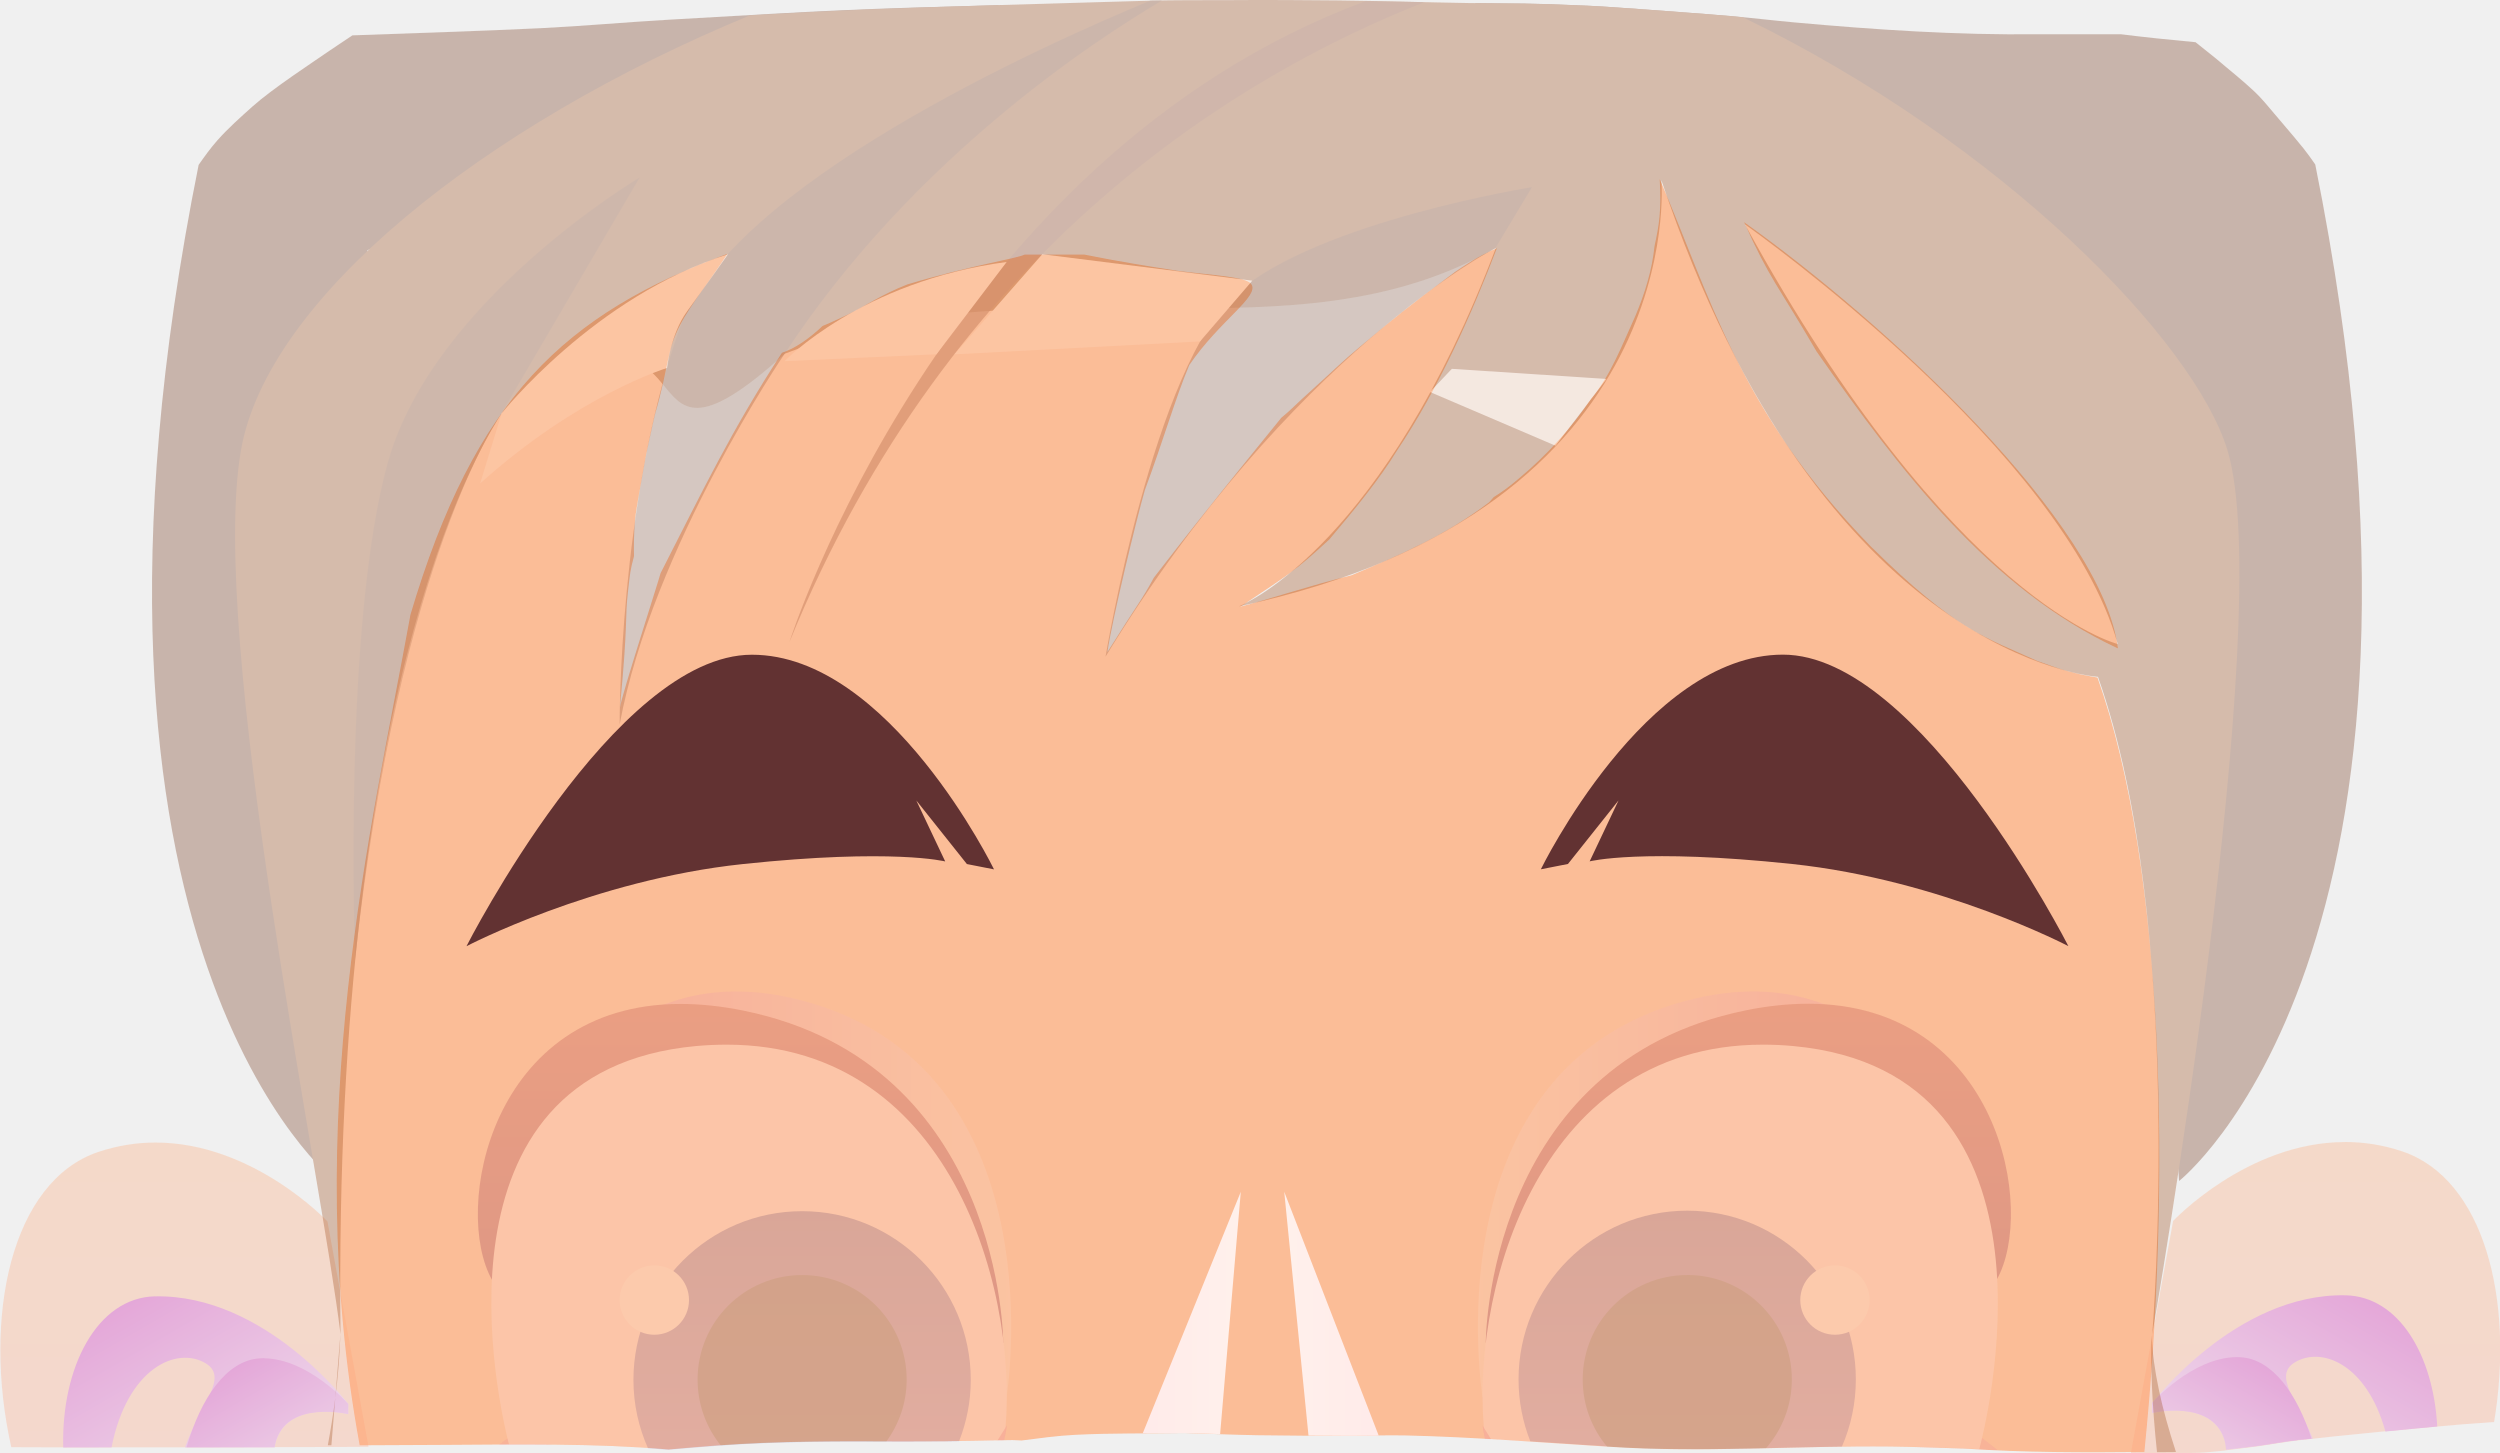
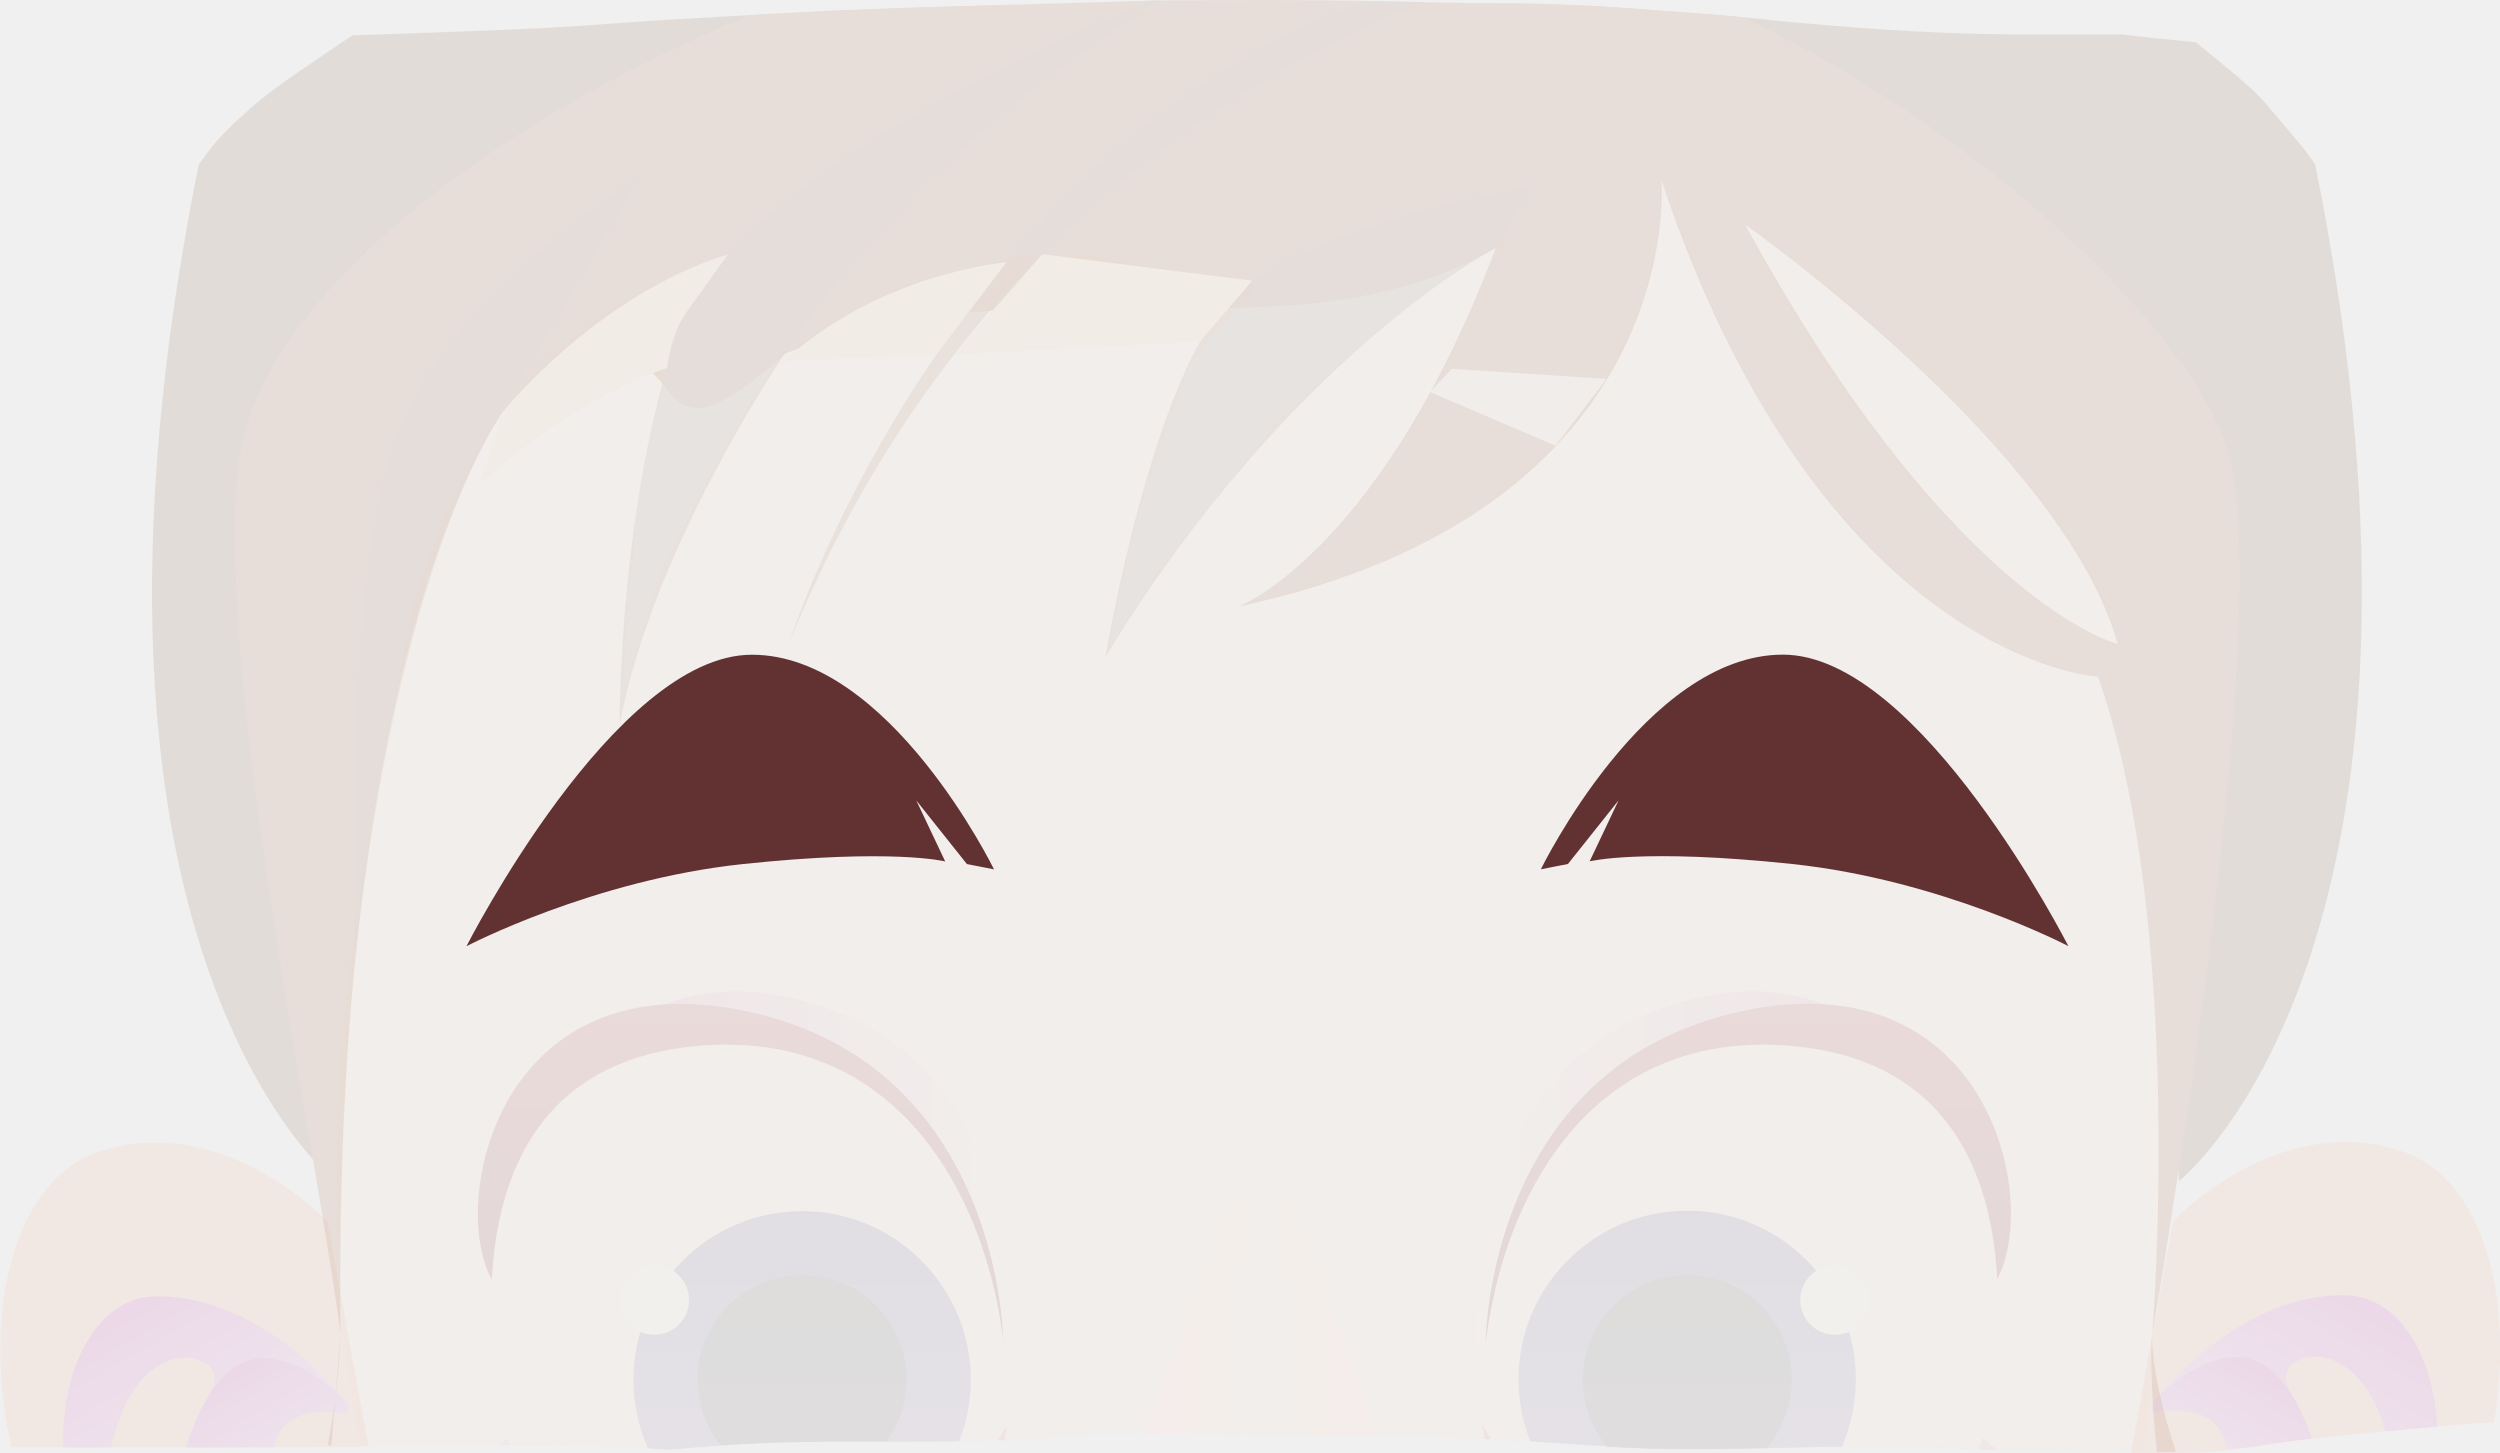
<svg xmlns="http://www.w3.org/2000/svg" xmlns:xlink="http://www.w3.org/1999/xlink" viewBox="0 0 48.94 28.43">
  <defs>
    <linearGradient id="linearGradient1618" x2="1" gradientTransform="matrix(0 -6.603 6.603 0 18.49 44.49)" gradientUnits="userSpaceOnUse">
      <stop style="stop-color:#8c7cd4" offset="0" />
      <stop style="stop-color:#8c7cd4" offset=".016" />
      <stop style="stop-color:#514c9a" offset="1" />
    </linearGradient>
    <linearGradient id="linearGradient10246" x2="1" gradientTransform="matrix(0 -11.62 11.62 0 47.79 48.14)" gradientUnits="userSpaceOnUse">
      <stop style="stop-color:#ff9b86" offset="0" />
      <stop style="stop-color:#ff9b86" offset=".034" />
      <stop style="stop-color:#ffa670" offset=".953" />
      <stop style="stop-color:#ffa670" offset="1" />
    </linearGradient>
    <linearGradient id="linearGradient10276" x2="1" gradientTransform="matrix(3.272 -5.668 5.668 3.272 46.12 45.4)" gradientUnits="userSpaceOnUse">
      <stop style="stop-color:#fff" offset="0" />
      <stop style="stop-color:#ca00a4" offset=".994" />
      <stop style="stop-color:#ca00a4" offset="1" />
    </linearGradient>
    <linearGradient id="linearGradient10310" x2="1" gradientTransform="matrix(2.218 -3.842 3.842 2.218 45.39 45.02)" gradientUnits="userSpaceOnUse">
      <stop style="stop-color:#fff" offset="0" />
      <stop style="stop-color:#ca00a4" offset=".994" />
      <stop style="stop-color:#ca00a4" offset="1" />
    </linearGradient>
    <linearGradient id="linearGradient10380" x2="1" gradientTransform="matrix(0 -11.62 -11.62 0 3.983 33.97)" gradientUnits="userSpaceOnUse">
      <stop style="stop-color:#ff9b86" offset="0" />
      <stop style="stop-color:#ff9b86" offset=".034" />
      <stop style="stop-color:#ffa670" offset=".953" />
      <stop style="stop-color:#ffa670" offset="1" />
    </linearGradient>
    <linearGradient id="linearGradient10410" x2="1" gradientTransform="matrix(-3.272 -5.668 -5.668 3.272 5.65 31.23)" gradientUnits="userSpaceOnUse">
      <stop style="stop-color:#fff" offset="0" />
      <stop style="stop-color:#ca00a4" offset=".994" />
      <stop style="stop-color:#ca00a4" offset="1" />
    </linearGradient>
    <linearGradient id="linearGradient10444" x2="1" gradientTransform="matrix(-2.218 -3.842 -3.842 2.218 6.388 30.85)" gradientUnits="userSpaceOnUse">
      <stop style="stop-color:#fff" offset="0" />
      <stop style="stop-color:#ca00a4" offset=".994" />
      <stop style="stop-color:#ca00a4" offset="1" />
    </linearGradient>
    <linearGradient id="linearGradient10572" x2="1" gradientTransform="matrix(-9.972 0 0 9.972 22.59 37.56)" gradientUnits="userSpaceOnUse">
      <stop style="stop-color:#fff" offset="0" />
      <stop style="stop-color:#ca00a4" offset=".994" />
      <stop style="stop-color:#ca00a4" offset="1" />
    </linearGradient>
    <linearGradient id="linearGradient10606" x2="1" gradientTransform="matrix(-9.878 0 0 9.878 19.28 29.58)" gradientUnits="userSpaceOnUse">
      <stop style="stop-color:#fff" offset="0" />
      <stop style="stop-color:#ca00a4" offset=".994" />
      <stop style="stop-color:#ca00a4" offset="1" />
    </linearGradient>
    <linearGradient id="linearGradient10638" x2="1" gradientTransform="matrix(0 -6.636 -6.636 0 17.29 40.47)" gradientUnits="userSpaceOnUse">
      <stop style="stop-color:#64003c" offset="0" />
      <stop style="stop-color:#a6252f" offset="1" />
    </linearGradient>
    <radialGradient id="radialGradient10662" cx="7504" cy="3382" r="290.9" gradientTransform="matrix(.9951 0 0 1.005 -2.743 -14.17)">
      <stop style="stop-color:#fff0eb" offset="0" />
      <stop style="stop-color:#fff0eb" offset=".034" />
      <stop style="stop-color:#ffe7e9" offset=".977" />
      <stop style="stop-color:#ffe7e9" offset="1" />
    </radialGradient>
    <linearGradient id="linearGradient10750" x2="1" gradientTransform="matrix(9.972 0 0 9.972 31.72 37.56)" gradientUnits="userSpaceOnUse">
      <stop style="stop-color:#fff" offset="0" />
      <stop style="stop-color:#ca00a4" offset=".994" />
      <stop style="stop-color:#ca00a4" offset="1" />
    </linearGradient>
    <linearGradient id="linearGradient10784" x2="1" gradientTransform="matrix(9.878 0 0 9.878 32.29 43.75)" gradientUnits="userSpaceOnUse">
      <stop style="stop-color:#fff" offset="0" />
      <stop style="stop-color:#ca00a4" offset=".994" />
      <stop style="stop-color:#ca00a4" offset="1" />
    </linearGradient>
    <linearGradient id="linearGradient10816" x2="1" gradientTransform="matrix(0 -6.636 6.636 0 37.02 40.47)" gradientUnits="userSpaceOnUse">
      <stop style="stop-color:#64003c" offset="0" />
      <stop style="stop-color:#a6252f" offset="1" />
    </linearGradient>
    <radialGradient id="radialGradient10840" cx="8084" cy="3382" r="290.9" gradientTransform="scale(.9951 1.005)">
      <stop style="stop-color:#fff0eb" offset="0" />
      <stop style="stop-color:#fff0eb" offset=".034" />
      <stop style="stop-color:#ffe7e9" offset=".977" />
      <stop style="stop-color:#ffe7e9" offset="1" />
    </radialGradient>
    <linearGradient id="linearGradient2410" x1="78.14" x2="85.35" y1="270" y2="270" gradientTransform="matrix(-.4421 0 0 -.3049 61.62 123.3)" gradientUnits="userSpaceOnUse" xlink:href="#radialGradient7554" />
    <radialGradient id="radialGradient7554" cx="40.4" cy="757.7" r="3.422" gradientTransform="scale(1.83 .5465)">
      <stop style="stop-color:#fff0eb" offset="0" />
      <stop style="stop-color:#fff0eb" offset=".034" />
      <stop style="stop-color:#ffe7e9" offset=".977" />
      <stop style="stop-color:#ffe7e9" offset="1" />
    </radialGradient>
    <linearGradient id="linearGradient2437" x1="77.71" x2="85.83" y1="268.7" y2="268.7" gradientTransform="matrix(.3682 0 0 -.3049 -.6822 123.3)" gradientUnits="userSpaceOnUse" xlink:href="#radialGradient7554" />
    <linearGradient id="linearGradient1620" x2="1" gradientTransform="matrix(0 -6.603 6.603 0 18.49 44.49)" gradientUnits="userSpaceOnUse" xlink:href="#linearGradient1618" />
    <linearGradient id="linearGradient17660" x2="1" gradientTransform="matrix(0 -6.603 6.603 0 15.75 30.32)" gradientUnits="userSpaceOnUse" xlink:href="#linearGradient1618" />
  </defs>
-   <g id="gr_face" transform="translate(-2.79 -14.18)" style="opacity:.7">
-     <path transform="translate(2.79 14.18)" d="m32.49 3.5c0.037 0.624-0.012 0.908-0.101 1.318-0.048 0.468-0.188 0.919-0.369 1.352-0.26 0.571-0.491 1.186-0.875 1.639-0.37 0.552-0.852 1.092-1.406 1.553-0.214 0.183-0.327 0.261-0.5 0.371-0.031 0.034-0.059 0.071-0.092 0.103-0.843 0.638-1.721 1.021-2.691 1.426-0.805 0.198-1.546 0.449-2.171 0.614 0.966-0.647 1.06-0.691 1.739-1.317 0.482-0.57 0.986-1.183 1.314-1.723 0.819-1.214 1.485-2.716 1.965-3.978-0.421 0.184-0.58 0.308-0.842 0.48 8.74e-4 0.006-0.003 0.01-0.012 0.01-0.027 0.021-0.051 0.039-0.084 0.064-0.004 0.003-8e-3 5e-3 -0.012 0.008-0.722 0.534-1.116 0.848-1.734 1.371-0.344 0.286-0.568 0.51-0.889 0.798-0.412 0.37-0.437 0.418-0.648 0.59-0.785 0.973-1.349 1.649-2.494 3.129-0.264 0.487-0.289 0.466-0.909 1.456 0.088-0.612 0.57-2.609 0.732-3.167 0.366-0.987 0.605-1.823 0.871-2.451 0.596-0.876 1.382-1.343 1.213-1.584-0.102-0.146-0.755-0.173-1.446-0.261-0.637-0.101-1.121-0.177-1.82-0.317h-1.172c-0.165 0.082-1.032 0.205-2.295 0.584-0.517 0.203-0.797 0.411-1.227 0.62-0.144 0.064-0.285 0.135-0.432 0.193-0.263 0.251-0.554 0.449-0.796 0.525-0.991 1.523-1.527 2.653-2.376 4.315-0.02 0.098-0.768 2.401-0.796 2.635 0.167-1.73 0.093-1.72 0.161-2.297 0.043-0.368 0.037-0.375 0.115-0.67-6.71e-4 -0.111-0.003-0.221 0-0.332 0.003-0.123 0.01-0.245 0.02-0.367 0.01-0.134 0.053-0.37 0.072-0.482 0.03-0.174 0.063-0.348 0.094-0.521 0.06-0.342 0.03-0.189 0.141-0.699 0.029-0.133 0.057-0.266 0.09-0.398 0.268-0.917 0.211-1.198 0.486-1.729 0.197-0.381 0.611-0.907 0.926-1.392-3.173 1.173-4.942 2.804-6.205 7.064-0.758 4.179-2.167 9.884-0.994 16.26 0.553-2e-3 1.105-0.004 1.658-0.008 1.463-0.009 2.929-0.034 4.389 0.09 0.314-0.027 0.627-0.055 0.941-0.078 1.214-0.09 2.434-0.087 3.65-0.08 1.467-0.006 0.264 0.002 1.373-0.012 0.194-0.002 0.465-0.013 0.768-0.014 0.056-1.95e-4 0.119 0.007 0.178 0.008 0.35-0.044 0.699-0.094 1.051-0.111 0.711-0.036 1.425-0.023 2.137-0.035 0.478 0.014 0.954 0.035 1.432 0.043 0.593 0.01 1.187 0.011 1.779 0.012 0.371 5e-4 0.741-0.017 1.111-0.008 1.343 0.03 2.683 0.141 4.023 0.223 1.825 0.119 3.654-0.025 5.48-0.006 0.485 0.006 0.969 0.027 1.453 0.041 1.169 0.078 2.342 0.078 3.514 0.066 0.523-5.15 0.419-11.38-0.918-15.16-0.481-0.081-0.656-0.136-1.187-0.329-0.972-0.446-1.563-0.569-3.25-2.238-2.596-2.663-3.159-4.953-4.134-7.194zm1.652 0.849c0.509 1.135 0.658 1.224 1.42 2.533 1.636 2.338 3.395 4.645 5.898 5.811-0.298-2.44-4.546-6.376-7.318-8.344zm-20.84 4.326c-3.75e-4 0.002 4.54e-4 0.002 0 0.004 4.51e-4 -0.001 0.002-0.003 2e-3 -0.004z" style="fill:#ffa670" />
+   <g id="gr_face" transform="translate(-2.79 -14.18)" style="opacity:.2">
+     <path transform="translate(2.79 14.18)" d="m32.49 3.5c0.037 0.624-0.012 0.908-0.101 1.318-0.048 0.468-0.188 0.919-0.369 1.352-0.26 0.571-0.491 1.186-0.875 1.639-0.37 0.552-0.852 1.092-1.406 1.553-0.214 0.183-0.327 0.261-0.5 0.371-0.031 0.034-0.059 0.071-0.092 0.103-0.843 0.638-1.721 1.021-2.691 1.426-0.805 0.198-1.546 0.449-2.171 0.614 0.966-0.647 1.06-0.691 1.739-1.317 0.482-0.57 0.986-1.183 1.314-1.723 0.819-1.214 1.485-2.716 1.965-3.978-0.421 0.184-0.58 0.308-0.842 0.48 8.74e-4 0.006-0.003 0.01-0.012 0.01-0.027 0.021-0.051 0.039-0.084 0.064-0.004 0.003-8e-3 5e-3 -0.012 0.008-0.722 0.534-1.116 0.848-1.734 1.371-0.344 0.286-0.568 0.51-0.889 0.798-0.412 0.37-0.437 0.418-0.648 0.59-0.785 0.973-1.349 1.649-2.494 3.129-0.264 0.487-0.289 0.466-0.909 1.456 0.088-0.612 0.57-2.609 0.732-3.167 0.366-0.987 0.605-1.823 0.871-2.451 0.596-0.876 1.382-1.343 1.213-1.584-0.102-0.146-0.755-0.173-1.446-0.261-0.637-0.101-1.121-0.177-1.82-0.317h-1.172c-0.165 0.082-1.032 0.205-2.295 0.584-0.517 0.203-0.797 0.411-1.227 0.62-0.144 0.064-0.285 0.135-0.432 0.193-0.263 0.251-0.554 0.449-0.796 0.525-0.991 1.523-1.527 2.653-2.376 4.315-0.02 0.098-0.768 2.401-0.796 2.635 0.167-1.73 0.093-1.72 0.161-2.297 0.043-0.368 0.037-0.375 0.115-0.67-6.71e-4 -0.111-0.003-0.221 0-0.332 0.003-0.123 0.01-0.245 0.02-0.367 0.01-0.134 0.053-0.37 0.072-0.482 0.03-0.174 0.063-0.348 0.094-0.521 0.06-0.342 0.03-0.189 0.141-0.699 0.029-0.133 0.057-0.266 0.09-0.398 0.268-0.917 0.211-1.198 0.486-1.729 0.197-0.381 0.611-0.907 0.926-1.392-3.173 1.173-4.942 2.804-6.205 7.064-0.758 4.179-2.167 9.884-0.994 16.26 0.553-2e-3 1.105-0.004 1.658-0.008 1.463-0.009 2.929-0.034 4.389 0.09 0.314-0.027 0.627-0.055 0.941-0.078 1.214-0.09 2.434-0.087 3.65-0.08 1.467-0.006 0.264 0.002 1.373-0.012 0.194-0.002 0.465-0.013 0.768-0.014 0.056-1.95e-4 0.119 0.007 0.178 0.008 0.35-0.044 0.699-0.094 1.051-0.111 0.711-0.036 1.425-0.023 2.137-0.035 0.478 0.014 0.954 0.035 1.432 0.043 0.593 0.01 1.187 0.011 1.779 0.012 0.371 5e-4 0.741-0.017 1.111-0.008 1.343 0.03 2.683 0.141 4.023 0.223 1.825 0.119 3.654-0.025 5.48-0.006 0.485 0.006 0.969 0.027 1.453 0.041 1.169 0.078 2.342 0.078 3.514 0.066 0.523-5.15 0.419-11.38-0.918-15.16-0.481-0.081-0.656-0.136-1.187-0.329-0.972-0.446-1.563-0.569-3.25-2.238-2.596-2.663-3.159-4.953-4.134-7.194zm1.652 0.849c0.509 1.135 0.658 1.224 1.42 2.533 1.636 2.338 3.395 4.645 5.898 5.811-0.298-2.44-4.546-6.376-7.318-8.344zm-20.84 4.326c-3.75e-4 0.002 4.54e-4 0.002 0 0.004 4.51e-4 -0.001 0.002-0.003 2e-3 -0.004z" style="fill:#ffa670;opacity:.2" />
  </g>
-   <g id="gr_nose" class="covered pointer-cursor" transform="translate(-2.79 -14.18)">
+   <g id="gr_nose" class="covered pointer-cursor" transform="translate(-2.79 -14.18)" style="opacity:.2">
    <path d="m27.93 37.51 0.475 4.773c0.261 0.001 0.521 0.005 0.781 0.006 0.198 2.68e-4 0.396-8.24e-4 0.594-0.004z" style="fill:url(#linearGradient2437)" />
    <path d="m27.08 37.51-1.92 4.729c0.273-0.002 0.546-0.001 0.818-0.006 0.233 0.007 0.465 0.014 0.697 0.021z" style="fill:url(#linearGradient2410)" />
  </g>
-   <g id="gr_ears" class="covered pointer-cursor" transform="matrix(.3528 0 0 -.3528 -250 147.8)" style="opacity:.3">
+   <g id="gr_ears" class="covered pointer-cursor" transform="matrix(.3528 0 0 -.3528 -250 147.8)" style="opacity:.1">
    <path transform="matrix(2.835 0 0 -2.835 700.7 459.1)" d="m48.69 36.52c-1.915 0-3.365 1.545-3.365 1.545l-0.826 4.545c0.278-2e-3 0.556-4.62e-4 0.834-0.004 0.214-0.003 0.428 0.005 0.641-0.012 0.344-0.027 0.685-0.081 1.027-0.121 0.265-0.039 0.529-0.086 0.795-0.117 0.834-0.097 2.344-0.242 3.244-0.315 0.189-0.015 0.379-0.027 0.568-0.041 0.399-2.39-0.196-4.763-1.803-5.299-0.384-0.128-0.757-0.182-1.115-0.182z" style="fill:url(#linearGradient10246)" />
    <path transform="matrix(2.835 0 0 -2.835 700.7 459.1)" d="m48.7 39.52c-2.147-0.043-3.779 2.105-3.779 2.105v0.199s1.117-0.285 1.406 0.5c0.024 0.064 0.038 0.137 0.045 0.217 0.21-0.026 0.421-0.05 0.631-0.074 0.265-0.039 0.529-0.086 0.795-0.117 0.067-0.008 0.186-0.017 0.262-0.025-0.316-0.759-0.78-1.235-0.35-1.494 0.521-0.313 1.404 0.03 1.771 1.355 0.372-0.036 0.68-0.068 1.014-0.098-0.075-1.394-0.751-2.548-1.795-2.568z" style="fill-rule:evenodd;fill:url(#linearGradient10276)" />
    <path transform="matrix(2.835 0 0 -2.835 700.7 459.1)" d="m46.56 40.73c-0.869 0.012-1.645 0.894-1.645 0.894v0.199s1.148-0.269 1.406 0.5c0.022 0.066 0.034 0.139 0.041 0.217 0.211-0.026 0.423-0.049 0.635-0.074 0.265-0.039 0.529-0.086 0.795-0.117 0.062-0.007 0.173-0.016 0.242-0.023-0.284-0.883-0.766-1.56-1.391-1.594-0.028-0.002-0.056-0.002-0.084-2e-3z" style="fill-rule:evenodd;fill:url(#linearGradient10310)" />
    <path transform="matrix(2.835 0 0 -2.835 708.5 418.9)" d="m3.086 22.35c-0.358 0-0.731 0.054-1.115 0.182-1.715 0.572-2.278 3.237-1.709 5.781 0.204 9.55e-4 0.409 0.002 0.613 2e-3 3.889 0.001 2.78 0.003 5.59-0.006 0.263-0.001 0.526-3e-3 0.789-0.004l-0.803-4.41s-1.45-1.545-3.365-1.545z" style="fill:url(#linearGradient10380)" />
    <path transform="matrix(2.835 0 0 -2.835 708.5 418.9)" d="m3.078 25.36c-1.14 0.023-1.841 1.397-1.799 2.959 0.543 2.25e-4 0.608-0.002 0.945-2e-3 0.311-1.566 1.284-1.982 1.842-1.646 0.459 0.276-0.096 0.798-0.406 1.646 0.352-3.02e-4 1.237-2.67e-4 1.756-2e-3 0.008-0.054 0.018-0.105 0.035-0.15 0.29-0.785 1.406-0.5 1.406-0.5v-0.199s-1.632-2.149-3.779-2.105z" style="fill-rule:evenodd;fill:url(#linearGradient10410)" />
    <path transform="matrix(2.835 0 0 -2.835 708.5 418.9)" d="m5.213 26.57c-0.028-3.73e-4 -0.056 0.002-0.084 0.004-0.659 0.036-1.159 0.786-1.436 1.74 0.344-3.15e-4 1.213 0.002 1.723 0 0.008-0.052 0.02-0.102 0.035-0.148 0.258-0.769 1.406-0.5 1.406-0.5v-0.199s-0.776-0.883-1.645-0.894z" style="fill-rule:evenodd;fill:url(#linearGradient10444)" />
  </g>
-   <g id="gr_hair" class="covered pointer-cursor" transform="translate(-.04759 -.01559)" style="opacity:.3">
+   <g id="gr_hair" class="covered pointer-cursor" transform="translate(-.04759 -.01559)" style="opacity:.1">
    <path d="m28.91 0.079 12.68 5.666 1.115 17.39s5.76-4.517 2.666-19.9c-0.195-0.274-0.14-0.219-0.801-0.994-0.126-0.148-0.249-0.302-0.391-0.435-0.242-0.228-0.504-0.432-0.756-0.648l-0.395-0.316c-0.582-0.054-1.014-0.1-1.461-0.156h-1.609c-1.599 0.019-3.196-0.088-4.787-0.232-0.418-0.038-0.834-0.089-1.252-0.125-0.566-0.049-1.134-0.087-1.701-0.131-0.368-0.024-0.735-0.056-1.104-0.072-1.181-0.053-1.306-0.039-2.207-0.051z" style="fill:#6b290a" />
    <path d="m19.63 0.114c-2.905 0.082-3.117 0.091-6.518 0.289-0.825 0.048-1.648 0.123-2.473 0.164-1.23 0.06-2.462 0.094-3.693 0.141-0.145 0.095-0.289 0.191-0.432 0.289-0.312 0.217-1.132 0.752-1.52 1.1-0.239 0.214-0.48 0.428-0.693 0.668-0.133 0.15-0.25 0.314-0.365 0.478-3.092 15.38 2.664 19.89 2.664 19.89l0.641-18.22z" style="fill:#6b290a" />
    <path d="m24.48 0.017c-2.259 0.005-1.168-0.007-4.664 0.092-2.427 0.069-3.359 0.111-5.086 0.207-5.241 2.163-9.451 5.553-9.965 8.512-0.64 3.669 1.579 14.23 1.949 17.31-0.159-13.11 2.92-17.66 3.154-18.03 4.432-3.115 2.104 1.95 5.543-1.168 5.048-1.948 9.865 0.259 13.92-2.072-2.184 5.773-4.864 6.951-5.031 7.018 8.841-1.887 8.271-8.342 8.271-8.342 3.149 9.403 8.547 9.721 8.547 9.721 1.723 4.885 1.062 12.87 1.062 12.87s2.46-14.07 1.471-17.31c-0.654-2.141-4.409-6.013-9.484-8.471-0.078-0.008-0.156-0.017-0.234-0.023-0.566-0.049-1.134-0.087-1.701-0.131-0.368-0.024-0.735-0.056-1.104-0.072-1.256-0.057-1.261-0.036-2.338-0.053-0.854-0.014-1.708-0.041-2.562-0.051-0.581-0.007-1.163-0.007-1.744-0.01zm9.727 4.391c0.189 0.133 6.245 4.441 7.297 8.215 0 0-3.233-0.793-7.297-8.215z" style="fill:#973f0a" />
    <path d="m42.17 26.14c-0.028 0.582 0.005 1.369 0.103 2.303 0.104-0.001 0.208-6.63e-4 0.312-2e-3 0.02-2.43e-4 0.039-0.002 0.059-2e-3 -0.276-0.844-0.455-1.624-0.475-2.299z" style="fill:#973f0a" />
    <path d="m6.711 26.14s-0.032 0.415-0.1 1.244c0.053-0.416 0.087-0.83 0.1-1.244zm-0.1 1.244c-0.039 0.308-0.089 0.616-0.146 0.924 0.023-1.11e-4 0.047 1.06e-4 0.07 0 0.028-0.334 0.059-0.715 0.076-0.924z" style="fill:#973f0a" />
    <path d="m12.57 3.489s-4.037 2.394-4.928 5.572c-0.891 3.178-0.643 9.73-0.643 9.73 0.866-7.909 2.863-10.68 2.863-10.68z" style="fill-rule:evenodd;fill:#6b290a;opacity:.5" />
    <path d="m21.69 12.87s0.949-5.717 2.568-7.122c1.619-1.405 5.779-2.068 5.779-2.068l-0.716 1.192s-4.018 2.074-7.631 7.998" style="fill-rule:evenodd;fill:#6b290a;opacity:.68" />
    <path d="m22.61 0.026c-0.007 1.6e-4 -0.038 0.002-0.045 2e-3 -2.098 0.87-8.232 3.616-9.219 6.43-1.192 3.399-1.168 7.74-1.168 7.74 0.643-3.471 3.23-7.258 3.23-7.258 2.5-3.815 6.083-6.146 7.387-6.914-0.042 7.73e-4 -0.141-9.9e-4 -0.185 0z" style="fill-rule:evenodd;fill:#6b290a;opacity:.68" />
    <path d="m26.78 0.038c-8.273 3.071-11.28 12.55-11.28 12.55 3.171-7.765 8.867-11.13 12.43-12.53-0.383-0.009-0.767-0.014-1.15-0.021z" style="fill-rule:evenodd;fill:#7c290a;opacity:.68" />
    <path d="m23.54 6.699-4.808 0.253 1.719-1.959 4.111 0.517z" style="fill-rule:evenodd;fill:#ffd6bd" />
    <path d="m18.38 6.951-2.975 0.135s1.501-1.567 4.349-1.942z" style="fill-rule:evenodd;fill:#ffd6bd" />
    <path d="m14.3 4.993c-2.613 0.818-4.432 3.115-4.432 3.115l-0.422 1.373c1.935-1.743 3.66-2.262 3.66-2.262s0.066-0.662 0.389-1.104c0.322-0.442 0.805-1.123 0.805-1.123z" style="fill-rule:evenodd;fill:#ffd6bd" />
    <path d="m28.04 7.689 2.459 1.052 0.998-1.307-3.028-0.198z" style="fill-rule:evenodd;fill:#ffd6bd" />
  </g>
-   <g id="gr_eyes" class="covered pointer-cursor" transform="translate(-2.79 -14.18)" style="opacity:.2">
+   <g id="gr_eyes" class="covered pointer-cursor" transform="translate(-2.79 -14.18)" style="opacity:.1">
    <path d="m17.09 33.59c-3.435 0.089-4.477 4.307-4.477 4.307l9.881 3.635s1.023-6.243-3.781-7.703c-0.592-0.18-1.132-0.251-1.623-0.238z" style="fill:url(#linearGradient10572);opacity:.5" />
    <path transform="translate(2.743 14.17)" d="m9.977 28.17-0.164 0.125c0.349-0.002 0.7 7.9e-4 1.049 0.004z" style="fill:url(#linearGradient10606);opacity:.3" />
    <path d="m12.43 39.24 10 1.229s-7.05e-4 -5.471-5.086-6.505c-0.441-0.09-0.85-0.131-1.228-0.131-3.736-3.53e-4 -4.474 4.039-3.691 5.407" style="fill:url(#linearGradient10638)" />
    <path transform="translate(2.743 14.17)" d="m14.27 20.46c-0.192 0-0.39 0.009-0.594 0.027-5.366 0.496-3.87 6.999-3.666 7.799 1.039-0.004 2.078 0.011 3.113 0.098 0.319-0.027 0.638-0.055 0.957-0.078 1.214-0.09 2.434-0.087 3.65-0.08 1.467-0.006 0.264 0.002 1.373-0.012 0.152-0.002 0.377-0.006 0.602-0.01 0.337-2.662-0.913-7.744-5.436-7.744z" style="fill:url(#radialGradient10662)" />
    <path transform="translate(2.743 14.17)" d="m15.75 23.72c-1.824 0-3.303 1.479-3.303 3.303 0 0.477 0.103 0.929 0.285 1.338 0.132 0.009 0.263 0.02 0.395 0.031 0.316-0.027 0.632-0.055 0.949-0.078 1.214-0.09 2.434-0.087 3.65-0.08 1.171-0.005 0.794-0.005 1.096-0.01 0.146-0.372 0.229-0.777 0.229-1.201 0-1.824-1.477-3.303-3.301-3.303z" style="fill:url(#linearGradient17660)" />
    <path transform="translate(2.743 14.17)" d="m15.75 24.97c-1.131 0-2.047 0.916-2.047 2.047 0 0.487 0.169 0.936 0.453 1.287 1.079-0.076 2.161-0.081 3.242-0.076 0.249-0.339 0.398-0.758 0.398-1.211 0-1.131-0.916-2.047-2.047-2.047z" style="fill:#1f2b2e;opacity:.68" />
    <path transform="translate(2.743 14.17)" d="m19.76 27.91s-0.071 0.117-0.185 0.297c0.047-9.78e-4 0.083-0.001 0.133-2e-3 0.033-0.172 0.053-0.295 0.053-0.295z" style="fill:#e56595;opacity:.8" />
    <path d="m14.92 39.63c0 0.375 0.304 0.679 0.679 0.679s0.679-0.304 0.679-0.679-0.304-0.679-0.679-0.679-0.679 0.304-0.679 0.679" style="fill:#fff" />
    <path d="m37.03 33.59c-0.44 0.008-0.919 0.081-1.438 0.238-4.804 1.46-3.779 7.703-3.779 7.703l9.879-3.635s-1.079-4.368-4.662-4.307z" style="fill:url(#linearGradient10750);opacity:.5" />
    <path d="m41.59 42.33-1.238 0.18c0.3 0.009 0.6 0.017 0.9 0.025 0.215 0.014 0.431 0.024 0.646 0.033z" style="fill:url(#linearGradient10784);opacity:.3" />
    <path d="m36.96 33.96c-5.085 1.034-5.085 6.505-5.085 6.505l10-1.229c0.783-1.368 0.046-5.407-3.691-5.407-0.378 0-0.787 0.041-1.228 0.131" style="fill:url(#linearGradient10816)" />
    <path d="m37.3 34.63c-4.507 5.8e-4 -5.765 5.052-5.439 7.721 0.82 0.047 1.639 0.1 2.459 0.15 1.825 0.119 3.654-0.028 5.48-0.006 0.485 0.006 0.969 0.027 1.453 0.041 0.094 0.006 0.189 0.008 0.283 0.014 0.094-0.346 1.931-7.377-3.645-7.893-0.203-0.019-0.4-0.027-0.592-0.027z" style="fill:url(#radialGradient10840)" />
    <path d="m35.82 37.88c-1.824 0-3.303 1.479-3.303 3.303 0 0.429 0.082 0.837 0.231 1.213 0.526 0.034 1.051 0.071 1.576 0.103 1.506 0.098 3.015 0.02 4.523 0 0.176-0.403 0.273-0.848 0.273-1.316 0-1.824-1.477-3.303-3.301-3.303z" style="fill:url(#linearGradient1620)" />
    <path d="m35.82 39.14c-1.131 0-2.047 0.916-2.047 2.047 0 0.5 0.179 0.957 0.477 1.312 0.025 0.002 0.049 0.002 0.074 0.004 1.012 0.066 2.026 0.049 3.039 0.025 0.313-0.359 0.504-0.828 0.504-1.342 0-1.131-0.916-2.047-2.047-2.047z" style="fill:#1f2b2e;opacity:.68" />
    <path d="m31.81 42.08s0.017 0.111 0.047 0.27c0.041 0.002 0.082 0.004 0.123 0.006-0.107-0.169-0.17-0.275-0.17-0.275z" style="fill:#e56595;opacity:.8" />
    <path d="m39.39 39.63c0 0.375-0.304 0.679-0.679 0.679-0.375 0-0.679-0.304-0.679-0.679s0.304-0.679 0.679-0.679c0.375 0 0.679 0.304 0.679 0.679" style="fill:#fff" />
  </g>
  <g id="gr_eyebrows" class="covered pointer-cursor" transform="matrix(1.092 0 0 1.602 -5.239 -30.45)">
    <path d="m32.42 29.63 0.486-0.065 0.907-0.777-0.518 0.745s0.939-0.162 3.627 0.032c2.688 0.194 4.955 1.004 4.955 1.004s-2.656-3.562-5.117-3.562c-2.462 0-4.34 2.623-4.34 2.623" style="fill:#623232" />
    <path d="m13.16 30.57s2.267-0.81 4.955-1.004c2.689-0.194 3.627-0.032 3.627-0.032l-0.518-0.745 0.907 0.777 0.486 0.065s-1.878-2.623-4.34-2.623c-2.461 0-5.117 3.562-5.117 3.562" style="fill:#623232" />
  </g>
</svg>
